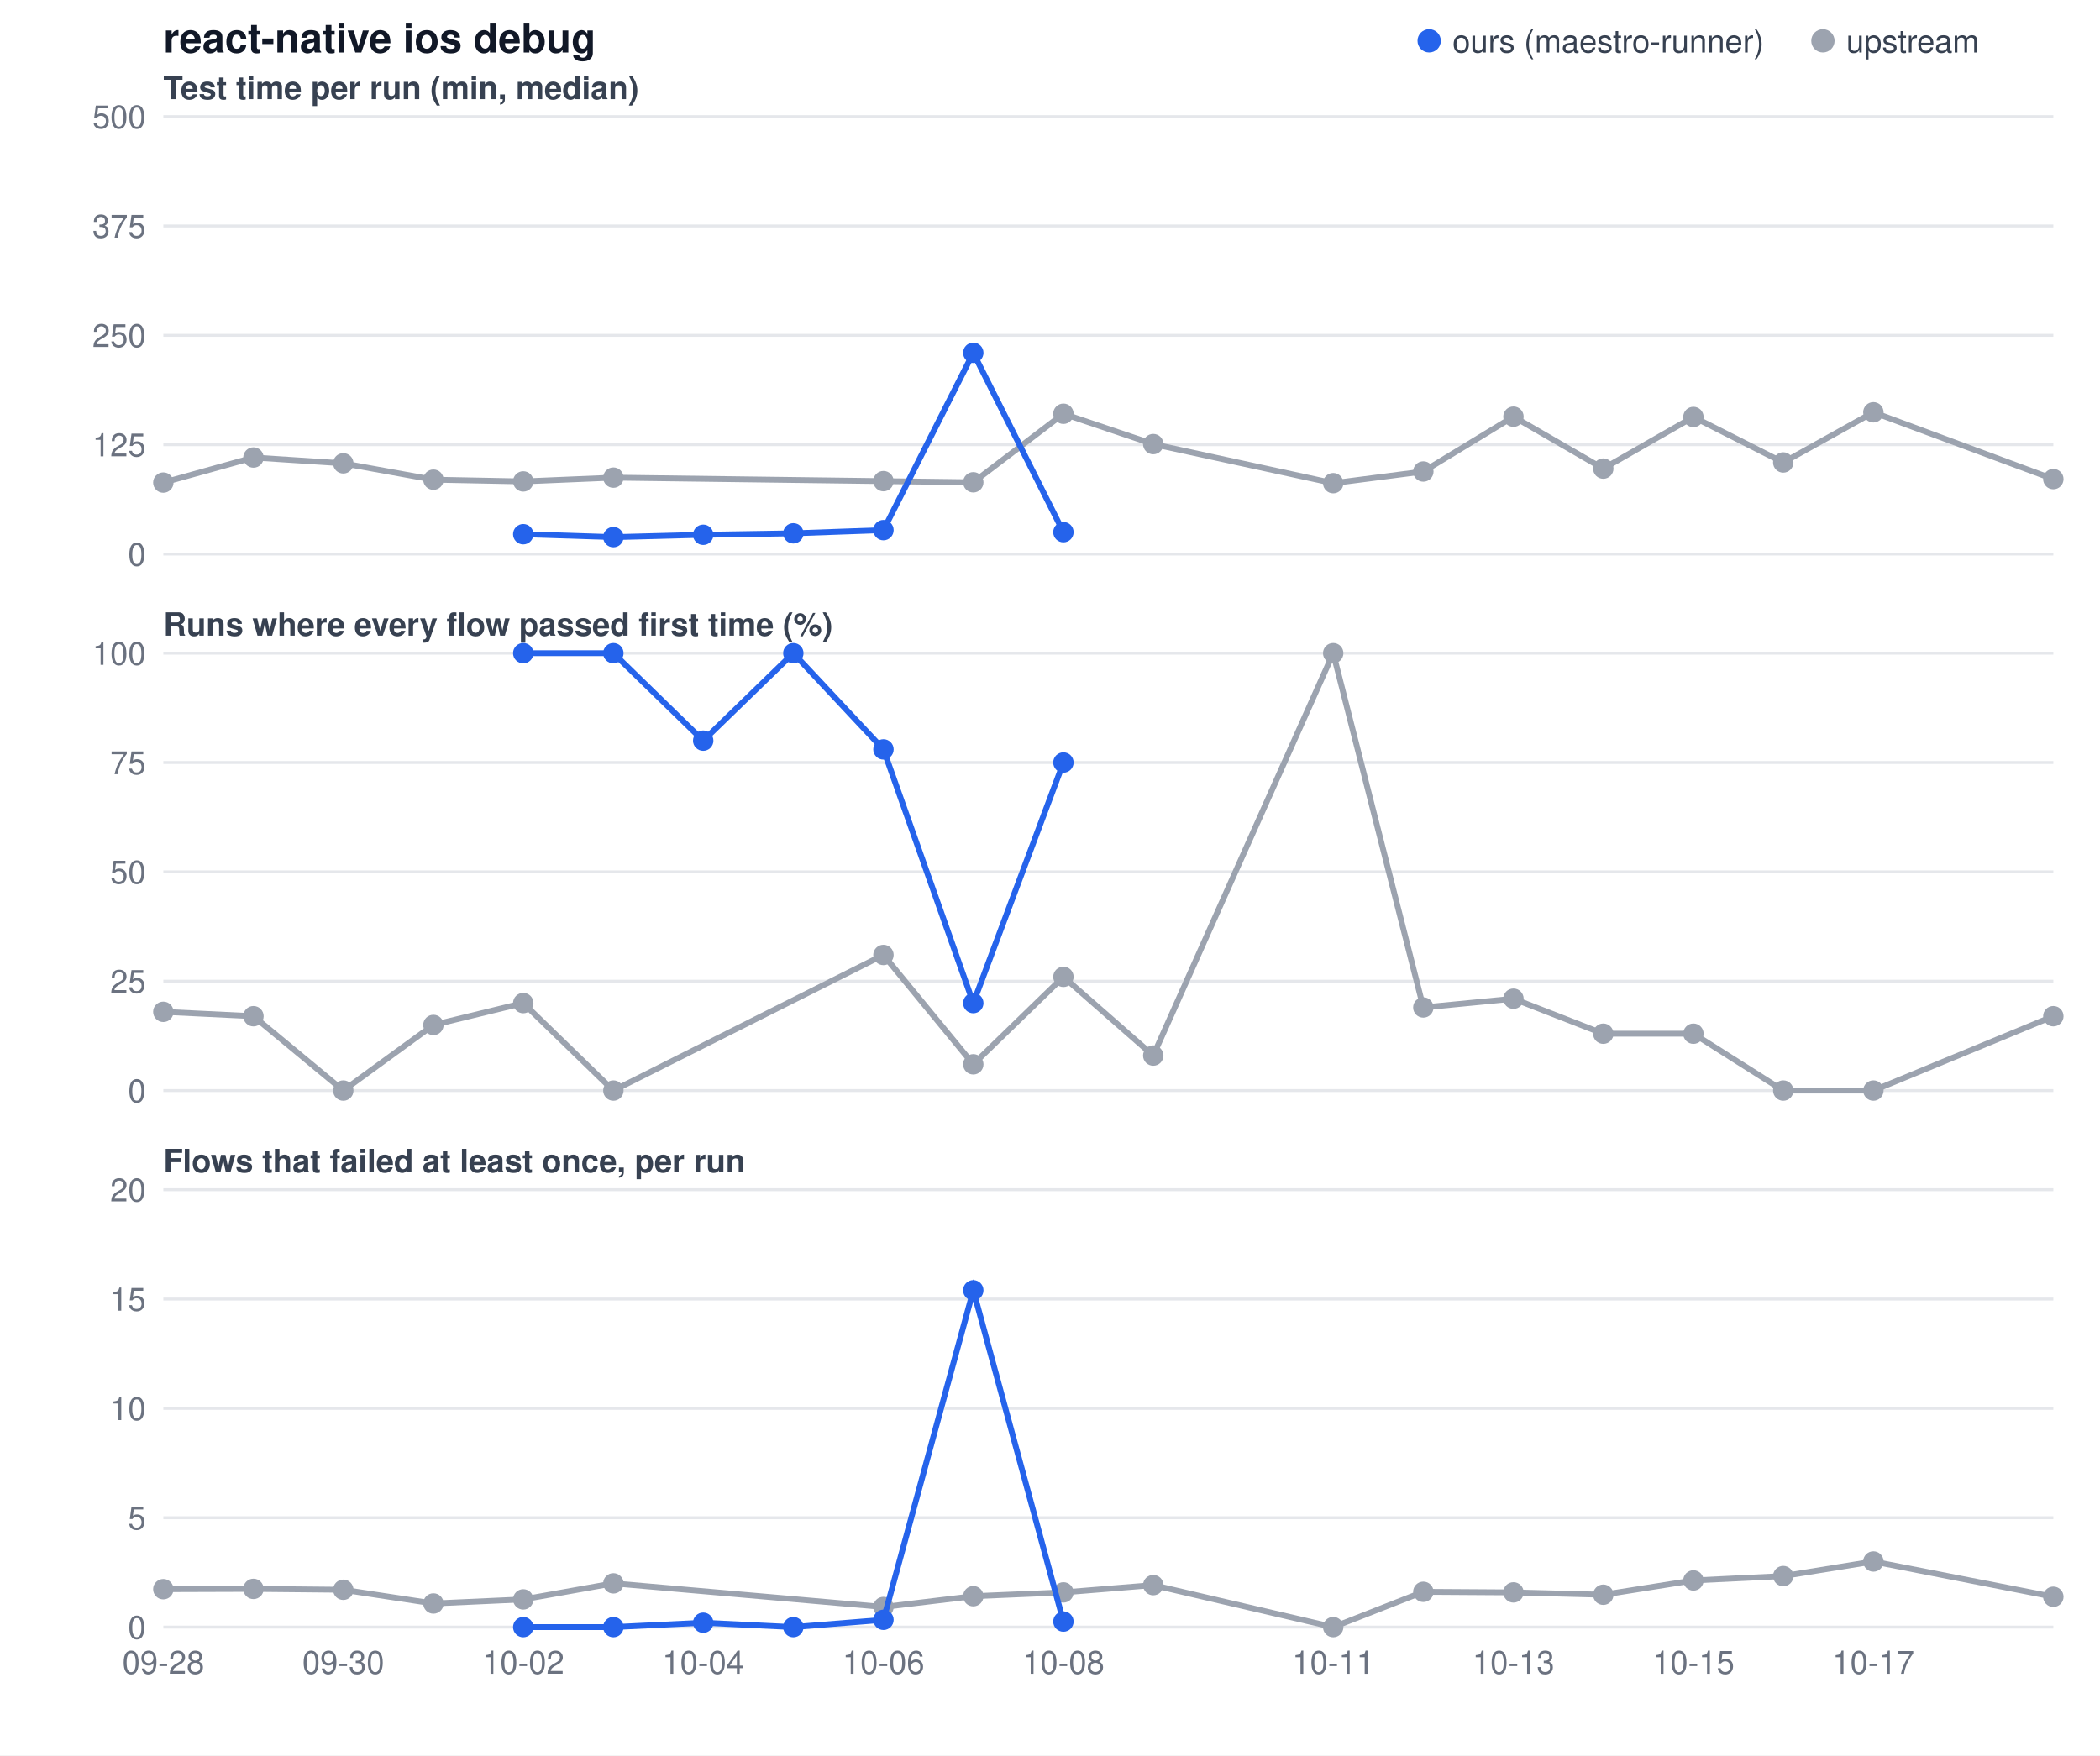
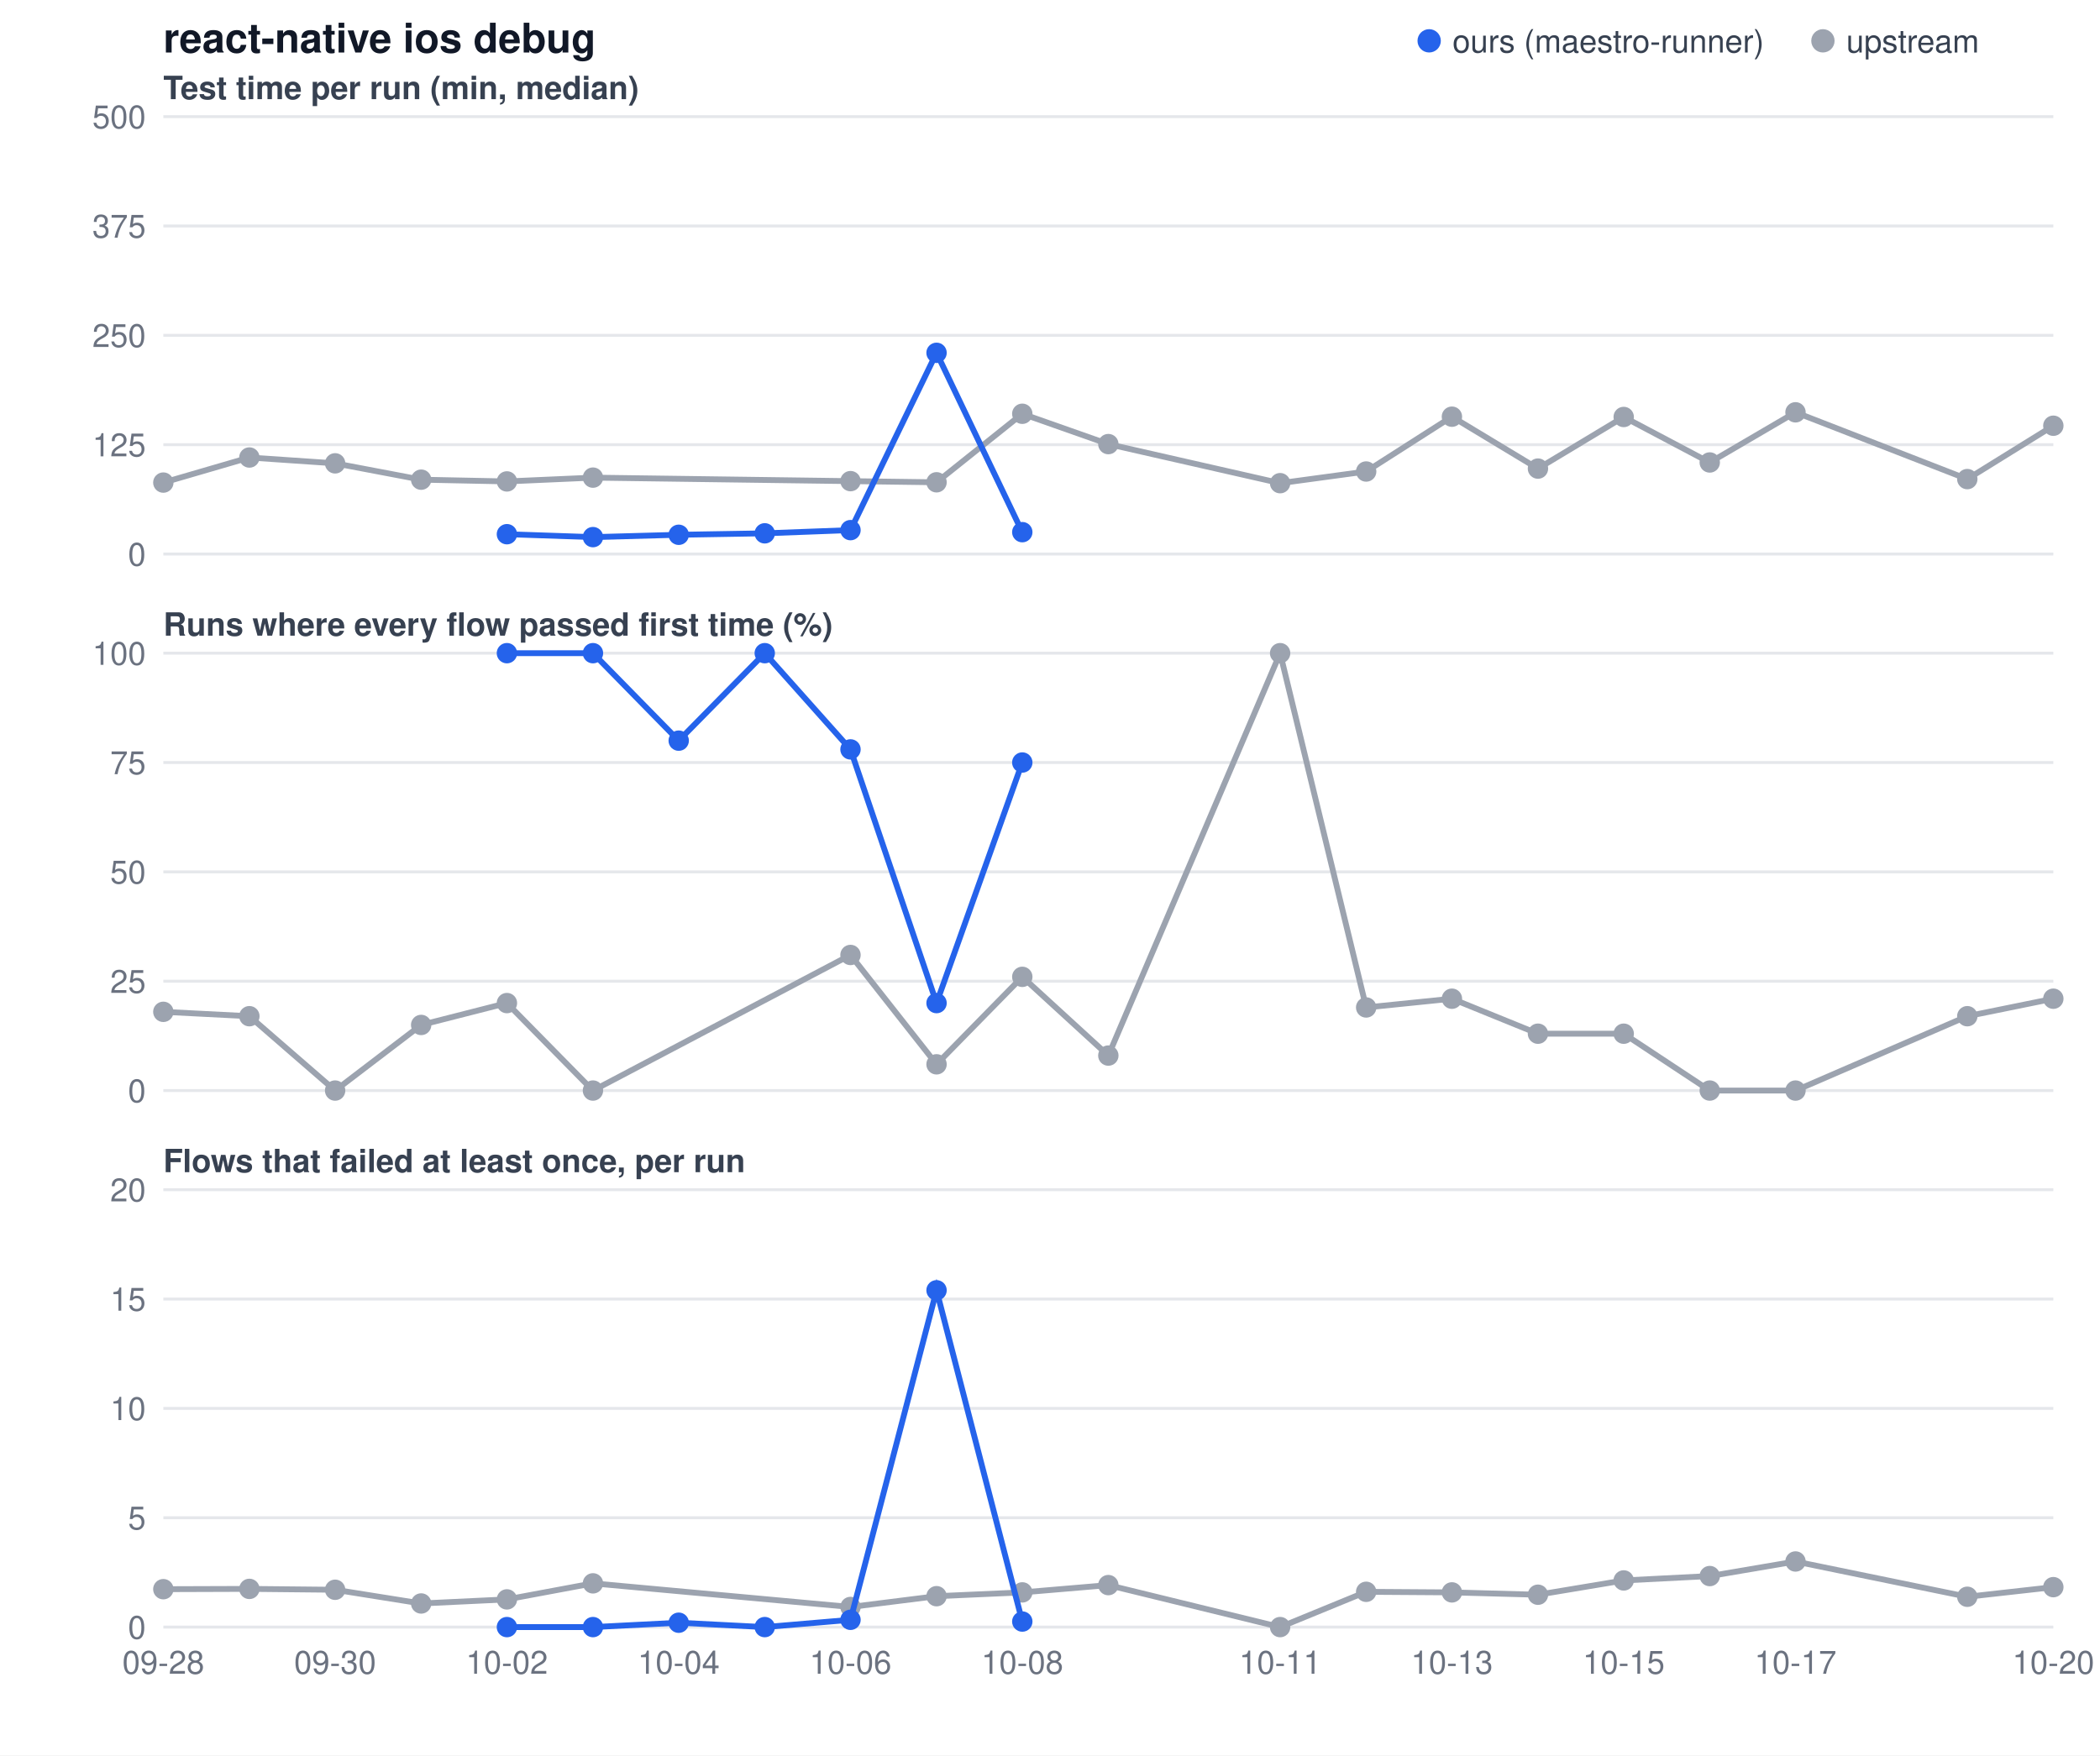
<svg xmlns="http://www.w3.org/2000/svg" width="720" height="602" font-family="-apple-system,Segoe UI,Helvetica,Arial,sans-serif" font-size="11">
  <rect width="100%" height="100%" fill="#ffffff" />
  <text x="56" y="18" font-size="14" font-weight="600" fill="#111827">react-native ios debug</text>
  <circle cx="490" cy="14" r="4" fill="#2563eb" />
  <text x="498" y="18" fill="#374151">ours (maestro-runner)</text>
  <circle cx="625" cy="14" r="4" fill="#9ca3af" />
  <text x="633" y="18" fill="#374151">upstream</text>
  <text x="56" y="34" fill="#374151" font-weight="600">Test time per run (min, median)</text>
  <line x1="56" x2="704" y1="190.0" y2="190.0" stroke="#e5e7eb" />
  <text x="50" y="194.0" text-anchor="end" fill="#6b7280">0</text>
  <line x1="56" x2="704" y1="152.5" y2="152.5" stroke="#e5e7eb" />
  <text x="50" y="156.5" text-anchor="end" fill="#6b7280">125</text>
  <line x1="56" x2="704" y1="115.0" y2="115.0" stroke="#e5e7eb" />
  <text x="50" y="119.0" text-anchor="end" fill="#6b7280">250</text>
  <line x1="56" x2="704" y1="77.5" y2="77.5" stroke="#e5e7eb" />
  <text x="50" y="81.5" text-anchor="end" fill="#6b7280">375</text>
  <line x1="56" x2="704" y1="40.0" y2="40.0" stroke="#e5e7eb" />
  <text x="50" y="44.0" text-anchor="end" fill="#6b7280">500</text>
-   <polyline fill="none" stroke="#9ca3af" stroke-width="2" points="56.0,165.5 86.9,156.9 117.7,158.9 148.6,164.5 179.4,165.1 210.3,163.8 302.9,165.0 333.7,165.4 364.6,141.9 395.4,152.3 457.1,165.7 488.0,161.7 518.9,142.9 549.7,160.7 580.6,143.0 611.4,158.6 642.3,141.4 704.0,164.3" />
+   <polyline fill="none" stroke="#9ca3af" stroke-width="2" points="56.0,165.5 85.5,156.9 114.9,158.9 144.4,164.5 173.8,165.1 203.3,163.8 291.6,165.0 321.1,165.4 350.5,141.9 380.0,152.3 438.9,165.7 468.4,161.7 497.8,142.9 527.3,160.7 556.7,143.0 586.2,158.6 615.6,141.4 674.5,164.3 704.0,146.0" />
  <circle cx="56.0" cy="165.5" r="3.5" fill="#9ca3af" />
-   <circle cx="86.9" cy="156.9" r="3.5" fill="#9ca3af" />
-   <circle cx="117.7" cy="158.9" r="3.5" fill="#9ca3af" />
-   <circle cx="148.6" cy="164.5" r="3.5" fill="#9ca3af" />
-   <circle cx="179.4" cy="165.1" r="3.5" fill="#9ca3af" />
-   <circle cx="210.3" cy="163.8" r="3.5" fill="#9ca3af" />
-   <circle cx="302.9" cy="165.0" r="3.5" fill="#9ca3af" />
-   <circle cx="333.7" cy="165.4" r="3.5" fill="#9ca3af" />
-   <circle cx="364.6" cy="141.9" r="3.5" fill="#9ca3af" />
-   <circle cx="395.4" cy="152.3" r="3.5" fill="#9ca3af" />
-   <circle cx="457.1" cy="165.7" r="3.5" fill="#9ca3af" />
-   <circle cx="488.0" cy="161.7" r="3.5" fill="#9ca3af" />
-   <circle cx="518.9" cy="142.9" r="3.5" fill="#9ca3af" />
-   <circle cx="549.7" cy="160.7" r="3.5" fill="#9ca3af" />
-   <circle cx="580.6" cy="143.0" r="3.5" fill="#9ca3af" />
-   <circle cx="611.4" cy="158.6" r="3.5" fill="#9ca3af" />
-   <circle cx="642.3" cy="141.4" r="3.5" fill="#9ca3af" />
-   <circle cx="704.0" cy="164.3" r="3.5" fill="#9ca3af" />
-   <polyline fill="none" stroke="#2563eb" stroke-width="2" points="179.4,183.2 210.3,184.2 241.1,183.4 272.0,182.9 302.9,181.8 333.7,121.0 364.6,182.5" />
-   <circle cx="179.4" cy="183.2" r="3.5" fill="#2563eb" />
-   <circle cx="210.3" cy="184.2" r="3.5" fill="#2563eb" />
-   <circle cx="241.1" cy="183.4" r="3.5" fill="#2563eb" />
-   <circle cx="272.0" cy="182.9" r="3.5" fill="#2563eb" />
-   <circle cx="302.9" cy="181.8" r="3.5" fill="#2563eb" />
-   <circle cx="333.7" cy="121.0" r="3.5" fill="#2563eb" />
-   <circle cx="364.6" cy="182.5" r="3.5" fill="#2563eb" />
+   <circle cx="85.5" cy="156.9" r="3.5" fill="#9ca3af" />
+   <circle cx="114.9" cy="158.9" r="3.5" fill="#9ca3af" />
+   <circle cx="144.4" cy="164.5" r="3.5" fill="#9ca3af" />
+   <circle cx="173.8" cy="165.1" r="3.5" fill="#9ca3af" />
+   <circle cx="203.3" cy="163.8" r="3.5" fill="#9ca3af" />
+   <circle cx="291.6" cy="165.0" r="3.5" fill="#9ca3af" />
+   <circle cx="321.1" cy="165.4" r="3.5" fill="#9ca3af" />
+   <circle cx="350.5" cy="141.9" r="3.5" fill="#9ca3af" />
+   <circle cx="380.0" cy="152.3" r="3.5" fill="#9ca3af" />
+   <circle cx="438.9" cy="165.7" r="3.5" fill="#9ca3af" />
+   <circle cx="468.4" cy="161.7" r="3.5" fill="#9ca3af" />
+   <circle cx="497.8" cy="142.9" r="3.5" fill="#9ca3af" />
+   <circle cx="527.3" cy="160.7" r="3.5" fill="#9ca3af" />
+   <circle cx="556.7" cy="143.0" r="3.5" fill="#9ca3af" />
+   <circle cx="586.2" cy="158.6" r="3.5" fill="#9ca3af" />
+   <circle cx="615.6" cy="141.4" r="3.5" fill="#9ca3af" />
+   <circle cx="674.5" cy="164.3" r="3.5" fill="#9ca3af" />
+   <circle cx="704.0" cy="146.0" r="3.5" fill="#9ca3af" />
+   <polyline fill="none" stroke="#2563eb" stroke-width="2" points="173.8,183.2 203.3,184.2 232.7,183.4 262.2,182.9 291.6,181.8 321.1,121.0 350.5,182.5" />
+   <circle cx="173.8" cy="183.2" r="3.5" fill="#2563eb" />
+   <circle cx="203.3" cy="184.2" r="3.5" fill="#2563eb" />
+   <circle cx="232.7" cy="183.4" r="3.5" fill="#2563eb" />
+   <circle cx="262.2" cy="182.9" r="3.5" fill="#2563eb" />
+   <circle cx="291.6" cy="181.8" r="3.5" fill="#2563eb" />
+   <circle cx="321.1" cy="121.0" r="3.5" fill="#2563eb" />
+   <circle cx="350.5" cy="182.5" r="3.5" fill="#2563eb" />
  <text x="56" y="218" fill="#374151" font-weight="600">Runs where every flow passed first time (%)</text>
  <line x1="56" x2="704" y1="374.0" y2="374.0" stroke="#e5e7eb" />
  <text x="50" y="378.0" text-anchor="end" fill="#6b7280">0</text>
  <line x1="56" x2="704" y1="336.5" y2="336.5" stroke="#e5e7eb" />
  <text x="50" y="340.5" text-anchor="end" fill="#6b7280">25</text>
  <line x1="56" x2="704" y1="299.0" y2="299.0" stroke="#e5e7eb" />
  <text x="50" y="303.0" text-anchor="end" fill="#6b7280">50</text>
  <line x1="56" x2="704" y1="261.5" y2="261.5" stroke="#e5e7eb" />
  <text x="50" y="265.5" text-anchor="end" fill="#6b7280">75</text>
  <line x1="56" x2="704" y1="224.0" y2="224.0" stroke="#e5e7eb" />
  <text x="50" y="228.0" text-anchor="end" fill="#6b7280">100</text>
-   <polyline fill="none" stroke="#9ca3af" stroke-width="2" points="56.0,347.0 86.9,348.5 117.7,374.0 148.6,351.5 179.4,344.0 210.3,374.0 302.9,327.5 333.7,365.0 364.6,335.0 395.4,362.0 457.1,224.0 488.0,345.5 518.9,342.5 549.7,354.5 580.6,354.5 611.4,374.0 642.3,374.0 704.0,348.5" />
+   <polyline fill="none" stroke="#9ca3af" stroke-width="2" points="56.0,347.0 85.5,348.5 114.9,374.0 144.4,351.5 173.8,344.0 203.3,374.0 291.6,327.5 321.1,365.0 350.5,335.0 380.0,362.0 438.9,224.0 468.4,345.5 497.8,342.5 527.3,354.5 556.7,354.5 586.2,374.0 615.6,374.0 674.5,348.5 704.0,342.5" />
  <circle cx="56.0" cy="347.0" r="3.5" fill="#9ca3af" />
-   <circle cx="86.9" cy="348.5" r="3.5" fill="#9ca3af" />
-   <circle cx="117.7" cy="374.0" r="3.5" fill="#9ca3af" />
-   <circle cx="148.6" cy="351.5" r="3.5" fill="#9ca3af" />
-   <circle cx="179.4" cy="344.0" r="3.5" fill="#9ca3af" />
-   <circle cx="210.3" cy="374.0" r="3.5" fill="#9ca3af" />
-   <circle cx="302.9" cy="327.5" r="3.5" fill="#9ca3af" />
-   <circle cx="333.7" cy="365.0" r="3.5" fill="#9ca3af" />
-   <circle cx="364.6" cy="335.0" r="3.5" fill="#9ca3af" />
-   <circle cx="395.4" cy="362.0" r="3.5" fill="#9ca3af" />
-   <circle cx="457.1" cy="224.0" r="3.5" fill="#9ca3af" />
-   <circle cx="488.0" cy="345.5" r="3.5" fill="#9ca3af" />
-   <circle cx="518.9" cy="342.5" r="3.5" fill="#9ca3af" />
-   <circle cx="549.7" cy="354.5" r="3.5" fill="#9ca3af" />
-   <circle cx="580.6" cy="354.5" r="3.5" fill="#9ca3af" />
-   <circle cx="611.4" cy="374.0" r="3.5" fill="#9ca3af" />
-   <circle cx="642.3" cy="374.0" r="3.5" fill="#9ca3af" />
-   <circle cx="704.0" cy="348.5" r="3.5" fill="#9ca3af" />
-   <polyline fill="none" stroke="#2563eb" stroke-width="2" points="179.4,224.0 210.3,224.0 241.1,254.0 272.0,224.0 302.9,257.0 333.7,344.0 364.6,261.5" />
-   <circle cx="179.4" cy="224.0" r="3.5" fill="#2563eb" />
-   <circle cx="210.3" cy="224.0" r="3.5" fill="#2563eb" />
-   <circle cx="241.1" cy="254.0" r="3.5" fill="#2563eb" />
-   <circle cx="272.0" cy="224.0" r="3.5" fill="#2563eb" />
-   <circle cx="302.9" cy="257.0" r="3.5" fill="#2563eb" />
-   <circle cx="333.7" cy="344.0" r="3.5" fill="#2563eb" />
-   <circle cx="364.6" cy="261.5" r="3.5" fill="#2563eb" />
+   <circle cx="85.5" cy="348.5" r="3.5" fill="#9ca3af" />
+   <circle cx="114.9" cy="374.0" r="3.5" fill="#9ca3af" />
+   <circle cx="144.4" cy="351.5" r="3.5" fill="#9ca3af" />
+   <circle cx="173.8" cy="344.0" r="3.5" fill="#9ca3af" />
+   <circle cx="203.3" cy="374.0" r="3.5" fill="#9ca3af" />
+   <circle cx="291.6" cy="327.5" r="3.5" fill="#9ca3af" />
+   <circle cx="321.1" cy="365.0" r="3.5" fill="#9ca3af" />
+   <circle cx="350.5" cy="335.0" r="3.5" fill="#9ca3af" />
+   <circle cx="380.0" cy="362.0" r="3.5" fill="#9ca3af" />
+   <circle cx="438.9" cy="224.0" r="3.5" fill="#9ca3af" />
+   <circle cx="468.4" cy="345.5" r="3.5" fill="#9ca3af" />
+   <circle cx="497.8" cy="342.5" r="3.5" fill="#9ca3af" />
+   <circle cx="527.3" cy="354.5" r="3.5" fill="#9ca3af" />
+   <circle cx="556.7" cy="354.5" r="3.5" fill="#9ca3af" />
+   <circle cx="586.2" cy="374.0" r="3.5" fill="#9ca3af" />
+   <circle cx="615.6" cy="374.0" r="3.5" fill="#9ca3af" />
+   <circle cx="674.5" cy="348.5" r="3.5" fill="#9ca3af" />
+   <circle cx="704.0" cy="342.5" r="3.5" fill="#9ca3af" />
+   <polyline fill="none" stroke="#2563eb" stroke-width="2" points="173.8,224.0 203.3,224.0 232.7,254.0 262.2,224.0 291.6,257.0 321.1,344.0 350.5,261.5" />
+   <circle cx="173.8" cy="224.0" r="3.5" fill="#2563eb" />
+   <circle cx="203.3" cy="224.0" r="3.5" fill="#2563eb" />
+   <circle cx="232.7" cy="254.0" r="3.5" fill="#2563eb" />
+   <circle cx="262.2" cy="224.0" r="3.5" fill="#2563eb" />
+   <circle cx="291.6" cy="257.0" r="3.5" fill="#2563eb" />
+   <circle cx="321.1" cy="344.0" r="3.5" fill="#2563eb" />
+   <circle cx="350.5" cy="261.5" r="3.5" fill="#2563eb" />
  <text x="56" y="402" fill="#374151" font-weight="600">Flows that failed at least once, per run</text>
  <line x1="56" x2="704" y1="558.0" y2="558.0" stroke="#e5e7eb" />
  <text x="50" y="562.0" text-anchor="end" fill="#6b7280">0</text>
  <line x1="56" x2="704" y1="520.5" y2="520.5" stroke="#e5e7eb" />
  <text x="50" y="524.5" text-anchor="end" fill="#6b7280">5</text>
  <line x1="56" x2="704" y1="483.0" y2="483.0" stroke="#e5e7eb" />
  <text x="50" y="487.0" text-anchor="end" fill="#6b7280">10</text>
  <line x1="56" x2="704" y1="445.5" y2="445.5" stroke="#e5e7eb" />
  <text x="50" y="449.5" text-anchor="end" fill="#6b7280">15</text>
  <line x1="56" x2="704" y1="408.0" y2="408.0" stroke="#e5e7eb" />
  <text x="50" y="412.0" text-anchor="end" fill="#6b7280">20</text>
-   <polyline fill="none" stroke="#9ca3af" stroke-width="2" points="56.0,545.0 86.9,544.9 117.7,545.2 148.6,549.9 179.4,548.5 210.3,543.0 302.9,551.1 333.7,547.4 364.6,546.1 395.4,543.6 457.1,558.0 488.0,545.9 518.9,546.1 549.7,546.9 580.6,542.0 611.4,540.5 642.3,535.5 704.0,547.6" />
+   <polyline fill="none" stroke="#9ca3af" stroke-width="2" points="56.0,545.0 85.5,544.9 114.9,545.2 144.4,549.9 173.8,548.5 203.3,543.0 291.6,551.1 321.1,547.4 350.5,546.1 380.0,543.6 438.9,558.0 468.4,545.9 497.8,546.1 527.3,546.9 556.7,542.0 586.2,540.5 615.6,535.5 674.5,547.6 704.0,544.3" />
  <circle cx="56.0" cy="545.0" r="3.5" fill="#9ca3af" />
-   <circle cx="86.9" cy="544.9" r="3.5" fill="#9ca3af" />
-   <circle cx="117.7" cy="545.2" r="3.5" fill="#9ca3af" />
-   <circle cx="148.6" cy="549.9" r="3.5" fill="#9ca3af" />
-   <circle cx="179.4" cy="548.5" r="3.5" fill="#9ca3af" />
-   <circle cx="210.3" cy="543.0" r="3.5" fill="#9ca3af" />
-   <circle cx="302.9" cy="551.1" r="3.5" fill="#9ca3af" />
-   <circle cx="333.7" cy="547.4" r="3.5" fill="#9ca3af" />
-   <circle cx="364.6" cy="546.1" r="3.5" fill="#9ca3af" />
-   <circle cx="395.4" cy="543.6" r="3.5" fill="#9ca3af" />
-   <circle cx="457.1" cy="558.0" r="3.5" fill="#9ca3af" />
-   <circle cx="488.0" cy="545.9" r="3.5" fill="#9ca3af" />
-   <circle cx="518.9" cy="546.1" r="3.5" fill="#9ca3af" />
-   <circle cx="549.7" cy="546.9" r="3.5" fill="#9ca3af" />
-   <circle cx="580.6" cy="542.0" r="3.5" fill="#9ca3af" />
-   <circle cx="611.4" cy="540.5" r="3.5" fill="#9ca3af" />
-   <circle cx="642.3" cy="535.5" r="3.5" fill="#9ca3af" />
-   <circle cx="704.0" cy="547.6" r="3.5" fill="#9ca3af" />
-   <polyline fill="none" stroke="#2563eb" stroke-width="2" points="179.4,558.0 210.3,558.0 241.1,556.5 272.0,558.0 302.9,555.5 333.7,442.5 364.6,556.1" />
-   <circle cx="179.4" cy="558.0" r="3.5" fill="#2563eb" />
-   <circle cx="210.3" cy="558.0" r="3.5" fill="#2563eb" />
-   <circle cx="241.1" cy="556.5" r="3.5" fill="#2563eb" />
-   <circle cx="272.0" cy="558.0" r="3.5" fill="#2563eb" />
-   <circle cx="302.9" cy="555.5" r="3.5" fill="#2563eb" />
-   <circle cx="333.7" cy="442.5" r="3.5" fill="#2563eb" />
-   <circle cx="364.6" cy="556.1" r="3.5" fill="#2563eb" />
+   <circle cx="85.5" cy="544.9" r="3.5" fill="#9ca3af" />
+   <circle cx="114.9" cy="545.2" r="3.5" fill="#9ca3af" />
+   <circle cx="144.4" cy="549.9" r="3.5" fill="#9ca3af" />
+   <circle cx="173.8" cy="548.5" r="3.5" fill="#9ca3af" />
+   <circle cx="203.3" cy="543.0" r="3.5" fill="#9ca3af" />
+   <circle cx="291.6" cy="551.1" r="3.5" fill="#9ca3af" />
+   <circle cx="321.1" cy="547.4" r="3.5" fill="#9ca3af" />
+   <circle cx="350.5" cy="546.1" r="3.5" fill="#9ca3af" />
+   <circle cx="380.0" cy="543.6" r="3.5" fill="#9ca3af" />
+   <circle cx="438.9" cy="558.0" r="3.5" fill="#9ca3af" />
+   <circle cx="468.4" cy="545.9" r="3.5" fill="#9ca3af" />
+   <circle cx="497.8" cy="546.1" r="3.5" fill="#9ca3af" />
+   <circle cx="527.3" cy="546.9" r="3.5" fill="#9ca3af" />
+   <circle cx="556.7" cy="542.0" r="3.5" fill="#9ca3af" />
+   <circle cx="586.2" cy="540.5" r="3.5" fill="#9ca3af" />
+   <circle cx="615.6" cy="535.5" r="3.5" fill="#9ca3af" />
+   <circle cx="674.5" cy="547.6" r="3.5" fill="#9ca3af" />
+   <circle cx="704.0" cy="544.3" r="3.5" fill="#9ca3af" />
+   <polyline fill="none" stroke="#2563eb" stroke-width="2" points="173.8,558.0 203.3,558.0 232.7,556.5 262.2,558.0 291.6,555.5 321.1,442.5 350.5,556.1" />
+   <circle cx="173.8" cy="558.0" r="3.5" fill="#2563eb" />
+   <circle cx="203.3" cy="558.0" r="3.5" fill="#2563eb" />
+   <circle cx="232.7" cy="556.5" r="3.5" fill="#2563eb" />
+   <circle cx="262.2" cy="558.0" r="3.5" fill="#2563eb" />
+   <circle cx="291.6" cy="555.5" r="3.5" fill="#2563eb" />
+   <circle cx="321.1" cy="442.5" r="3.5" fill="#2563eb" />
+   <circle cx="350.5" cy="556.1" r="3.5" fill="#2563eb" />
  <text x="56.0" y="574" text-anchor="middle" fill="#6b7280">09-28</text>
-   <text x="117.7" y="574" text-anchor="middle" fill="#6b7280">09-30</text>
-   <text x="179.4" y="574" text-anchor="middle" fill="#6b7280">10-02</text>
-   <text x="241.1" y="574" text-anchor="middle" fill="#6b7280">10-04</text>
-   <text x="302.9" y="574" text-anchor="middle" fill="#6b7280">10-06</text>
-   <text x="364.6" y="574" text-anchor="middle" fill="#6b7280">10-08</text>
-   <text x="457.1" y="574" text-anchor="middle" fill="#6b7280">10-11</text>
-   <text x="518.9" y="574" text-anchor="middle" fill="#6b7280">10-13</text>
-   <text x="580.6" y="574" text-anchor="middle" fill="#6b7280">10-15</text>
-   <text x="642.3" y="574" text-anchor="middle" fill="#6b7280">10-17</text>
+   <text x="114.9" y="574" text-anchor="middle" fill="#6b7280">09-30</text>
+   <text x="173.8" y="574" text-anchor="middle" fill="#6b7280">10-02</text>
+   <text x="232.7" y="574" text-anchor="middle" fill="#6b7280">10-04</text>
+   <text x="291.6" y="574" text-anchor="middle" fill="#6b7280">10-06</text>
+   <text x="350.5" y="574" text-anchor="middle" fill="#6b7280">10-08</text>
+   <text x="438.9" y="574" text-anchor="middle" fill="#6b7280">10-11</text>
+   <text x="497.8" y="574" text-anchor="middle" fill="#6b7280">10-13</text>
+   <text x="556.7" y="574" text-anchor="middle" fill="#6b7280">10-15</text>
+   <text x="615.6" y="574" text-anchor="middle" fill="#6b7280">10-17</text>
+   <text x="704.0" y="574" text-anchor="middle" fill="#6b7280">10-20</text>
</svg>
